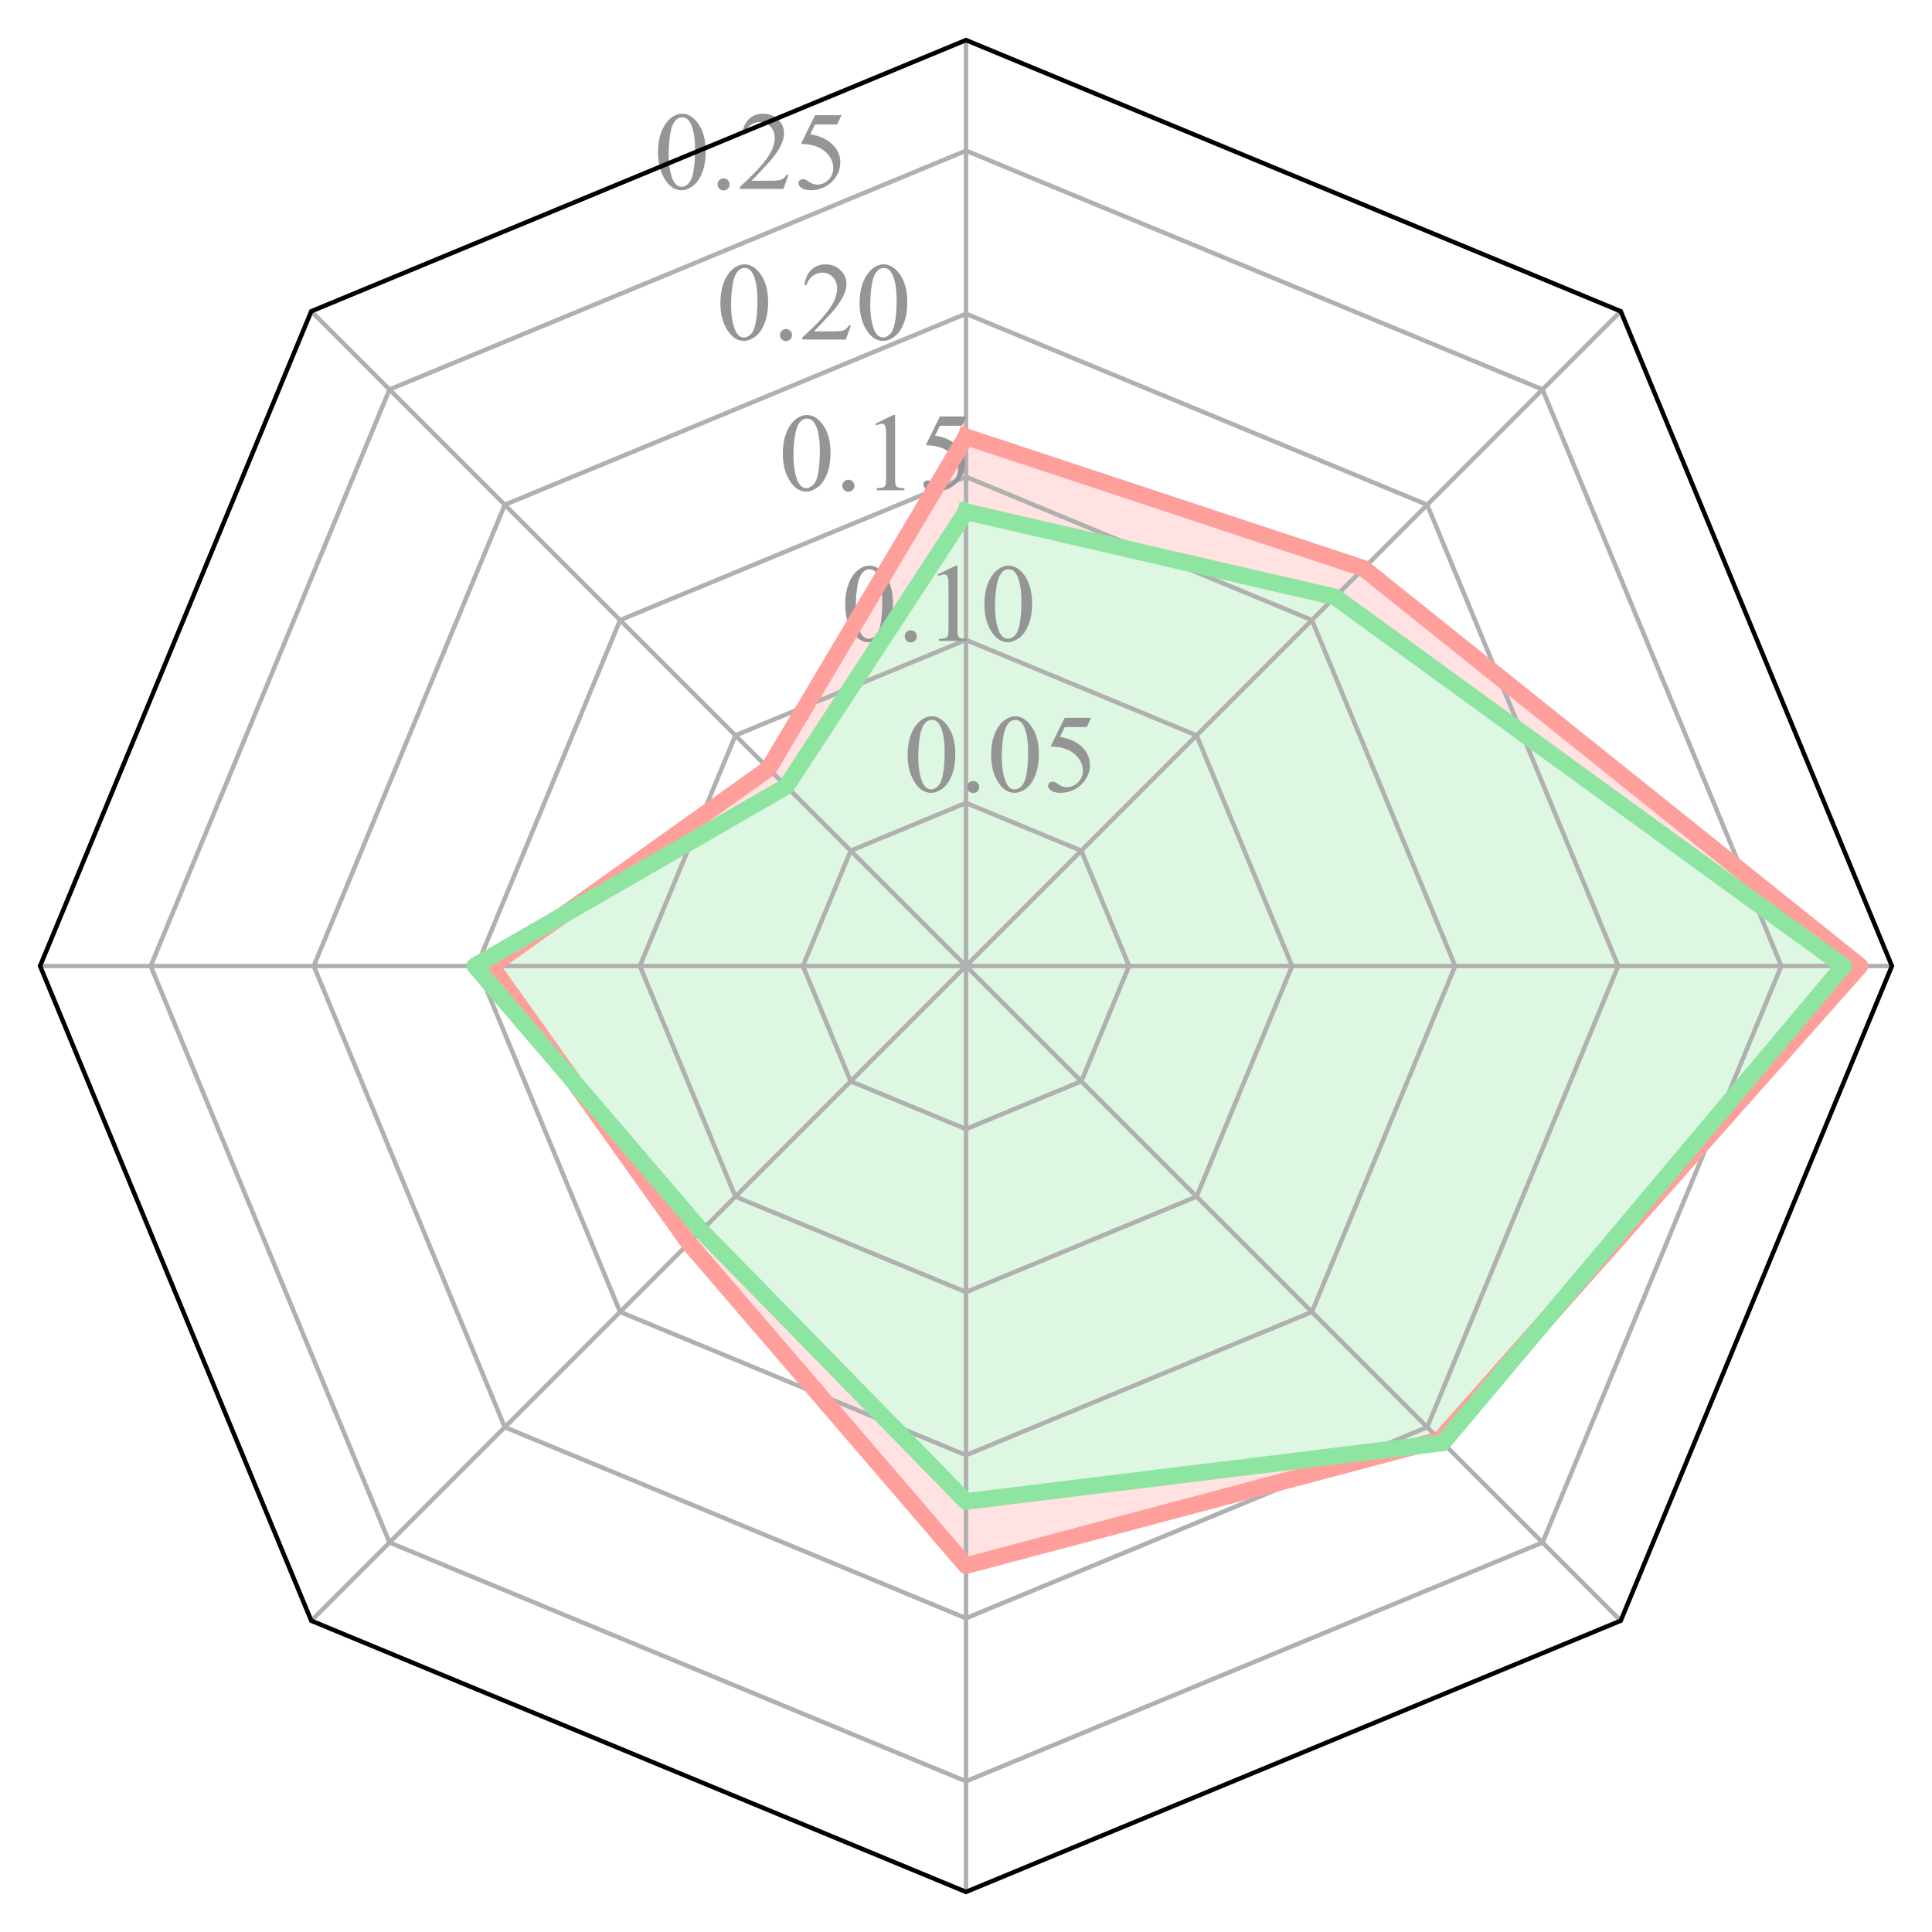
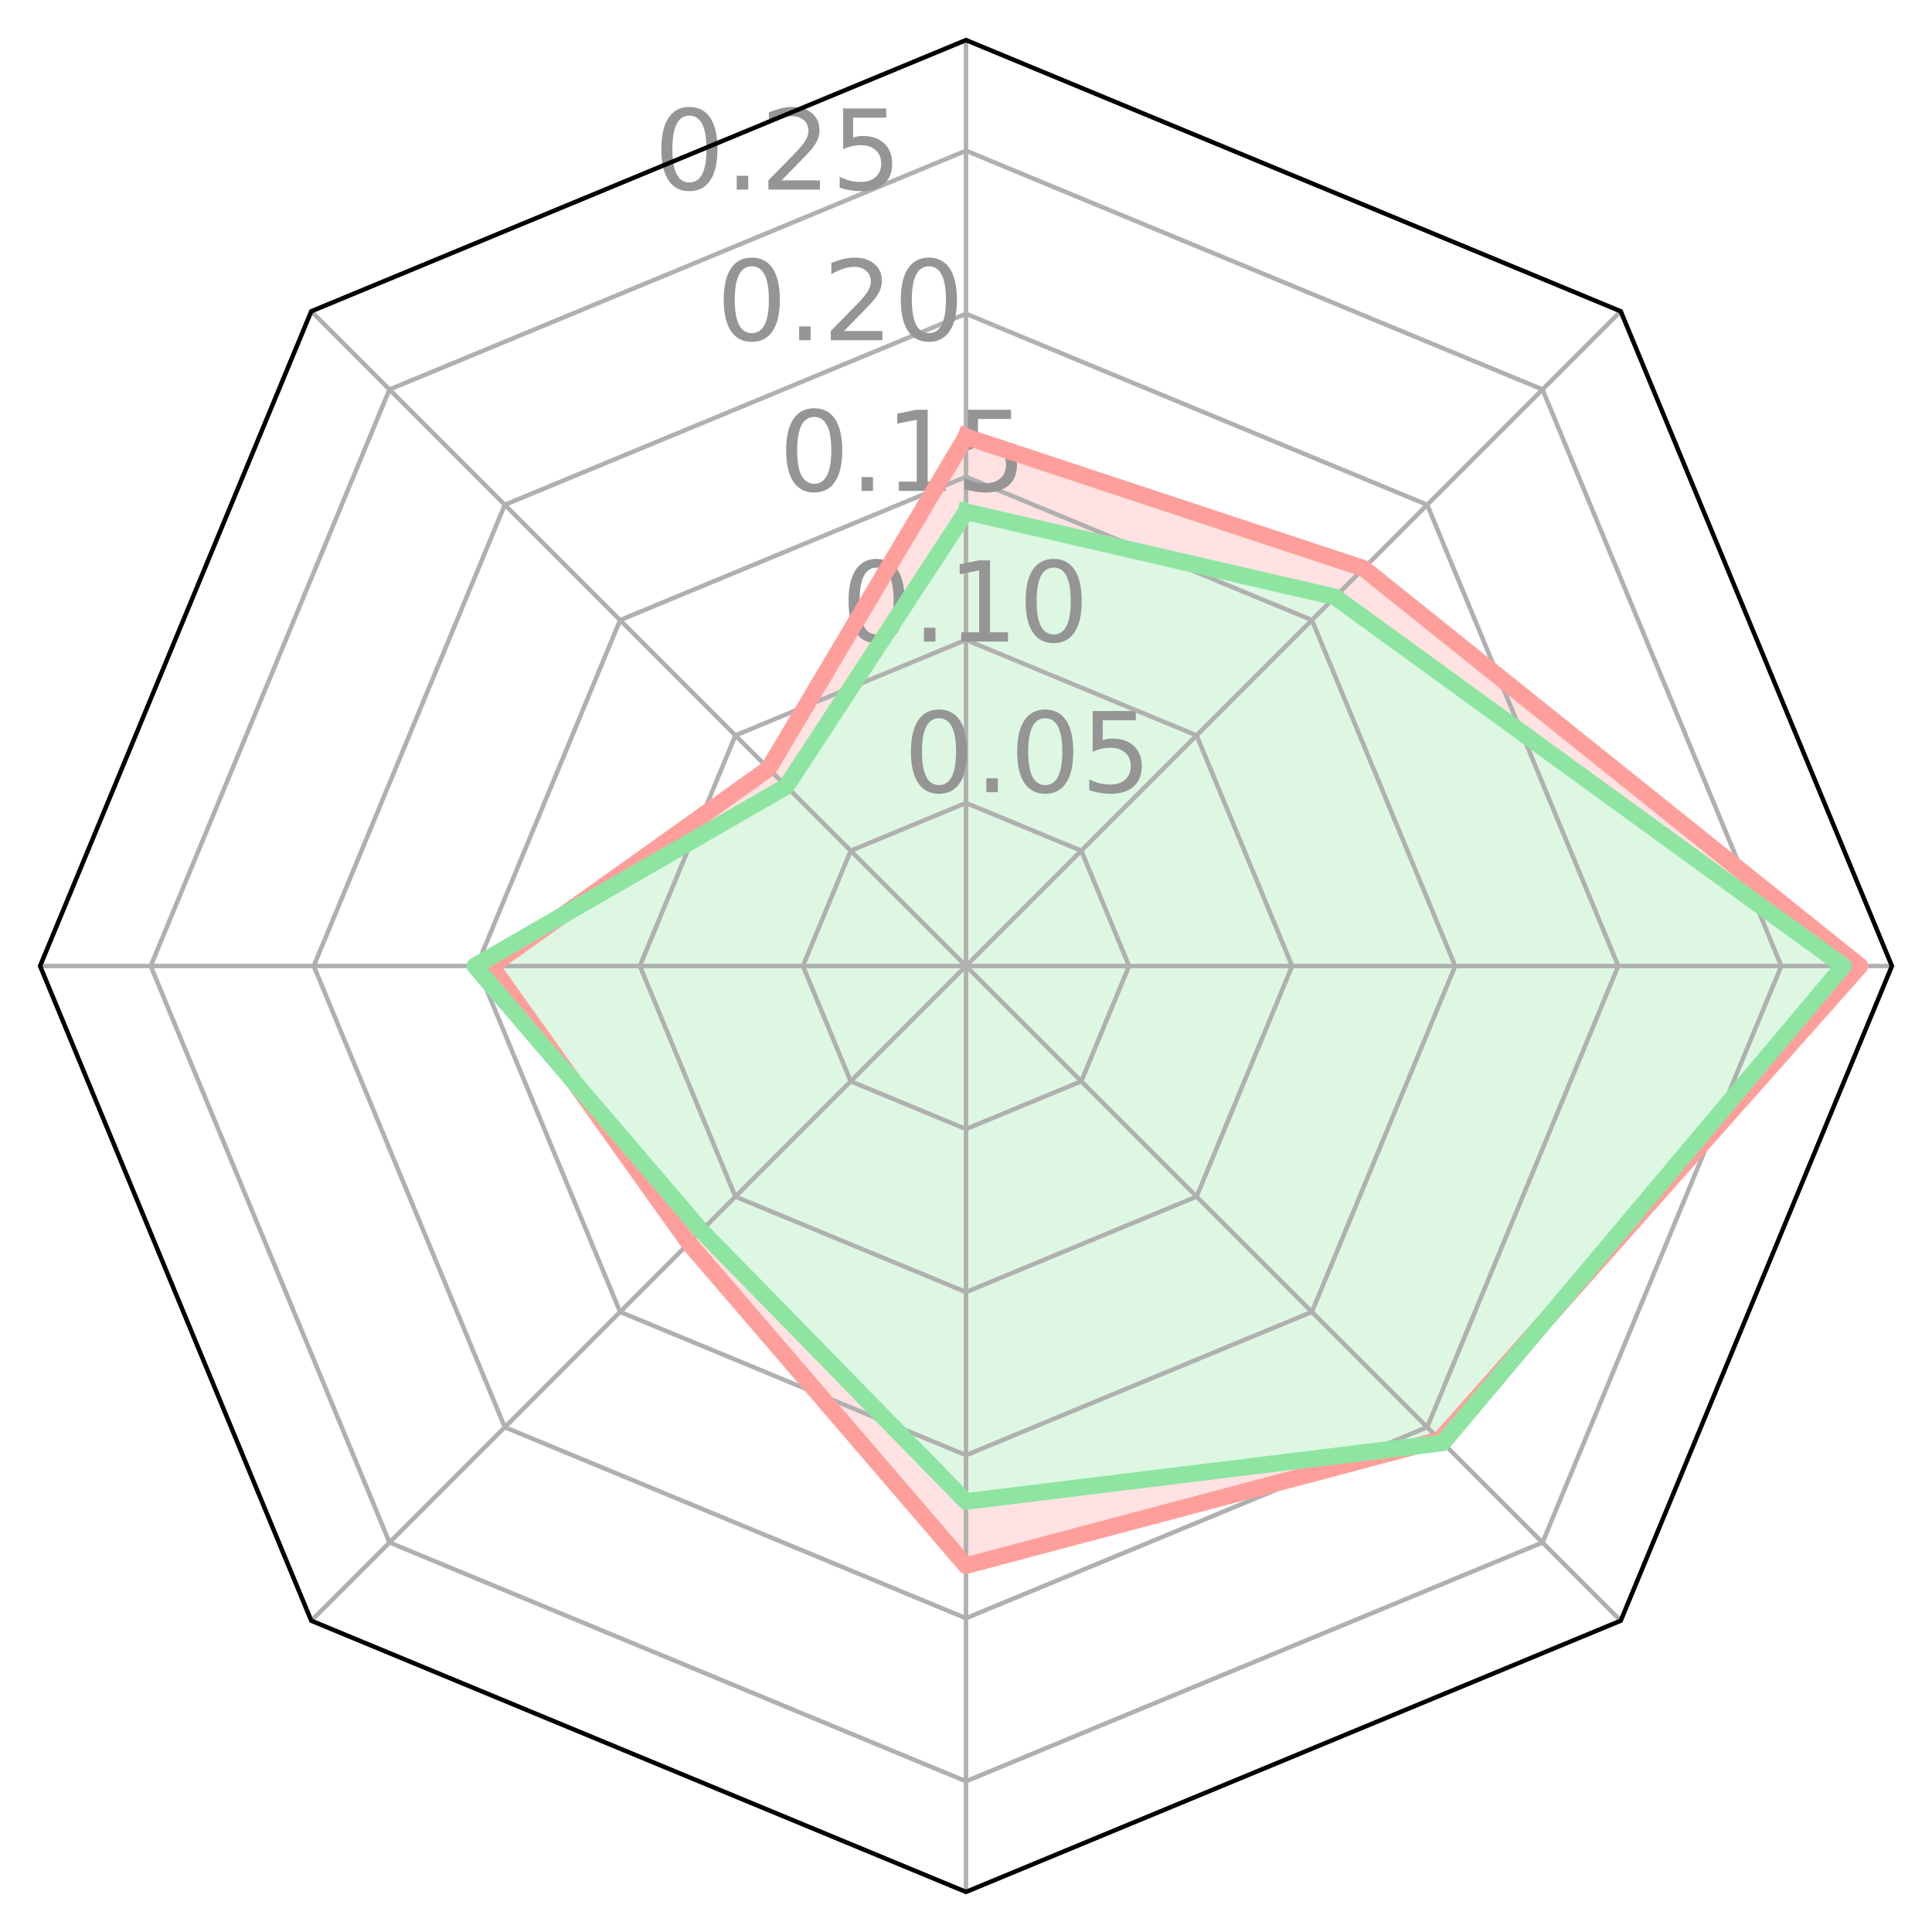
<svg xmlns="http://www.w3.org/2000/svg" xmlns:xlink="http://www.w3.org/1999/xlink" width="347.04pt" height="347.04pt" viewBox="0 0 347.04 347.04" version="1.1">
  <defs>
    <style type="text/css">*{stroke-linejoin: round; stroke-linecap: butt}</style>
  </defs>
  <g id="figure_1">
    <g id="patch_1">
      <path d="M 0 347.04  L 347.04 347.04  L 347.04 -0  L 0 -0  z " style="fill: #ffffff" />
    </g>
    <g id="axes_1">
      <g id="patch_2">
        <path d="M 173.52 7.2  L 55.914 55.914  L 7.2 173.52  L 55.914 291.126  L 173.52 339.84  L 291.126 291.126  L 339.84 173.52  L 291.126 55.914  z " style="fill: #ffffff" />
      </g>
      <g id="patch_3">
-         <path d="M 173.52 78.456  L 138.064 138.064  L 88.274 173.52  L 123.744 223.296  L 173.52 281.225  L 258.624 258.624  L 334.093 173.52  L 244.943 102.097  z " clip-path="url(#p09a767d685)" style="fill: #ff9f9b; opacity: 0.3; stroke: #ff9f9b; stroke-linejoin: miter" />
+         <path d="M 173.52 78.456  L 138.064 138.064  L 88.274 173.52  L 123.744 223.296  L 173.52 281.225  L 258.624 258.624  L 334.093 173.52  L 244.943 102.097  z " clip-path="url(#pca9fb455c3)" style="fill: #ff9f9b; opacity: 0.3; stroke: #ff9f9b; stroke-linejoin: miter" />
      </g>
      <g id="patch_4">
-         <path d="M 173.52 91.926  L 141.252 141.252  L 85.302 173.52  L 125.972 221.068  L 173.52 269.703  L 259.173 259.173  L 331.129 173.52  L 239.81 107.23  z " clip-path="url(#p09a767d685)" style="fill: #ffffff; stroke: #ffffff; stroke-linejoin: miter" />
+         <path d="M 173.52 91.926  L 141.252 141.252  L 85.302 173.52  L 125.972 221.068  L 173.52 269.703  L 259.173 259.173  L 331.129 173.52  L 239.81 107.23  z " clip-path="url(#pca9fb455c3)" style="fill: #ffffff; stroke: #ffffff; stroke-linejoin: miter" />
      </g>
      <g id="patch_5">
-         <path d="M 173.52 91.926  L 141.252 141.252  L 85.302 173.52  L 125.972 221.068  L 173.52 269.703  L 259.173 259.173  L 331.129 173.52  L 239.81 107.23  z " clip-path="url(#p09a767d685)" style="fill: #8de5a1; opacity: 0.3; stroke: #8de5a1; stroke-linejoin: miter" />
+         <path d="M 173.52 91.926  L 141.252 141.252  L 85.302 173.52  L 125.972 221.068  L 173.52 269.703  L 259.173 259.173  L 331.129 173.52  L 239.81 107.23  z " clip-path="url(#pca9fb455c3)" style="fill: #8de5a1; opacity: 0.3; stroke: #8de5a1; stroke-linejoin: miter" />
      </g>
      <g id="matplotlib.axis_1">
        <g id="xtick_1">
          <g id="line2d_1">
-             <path d="M 173.52 173.52  L 173.52 152.73  L 173.52 131.94  L 173.52 111.15  L 173.52 90.36  L 173.52 69.57  L 173.52 48.78  L 173.52 27.99  L 173.52 7.2  " clip-path="url(#p09a767d685)" style="fill: none; stroke: #b0b0b0; stroke-width: 0.8; stroke-linecap: square" />
+             <path d="M 173.52 173.52  L 173.52 152.73  L 173.52 131.94  L 173.52 111.15  L 173.52 90.36  L 173.52 69.57  L 173.52 48.78  L 173.52 27.99  L 173.52 7.2  " clip-path="url(#pca9fb455c3)" style="fill: none; stroke: #b0b0b0; stroke-width: 0.8; stroke-linecap: square" />
          </g>
        </g>
        <g id="xtick_2">
          <g id="line2d_2">
-             <path d="M 173.52 173.52  L 158.819 158.819  L 144.119 144.119  L 129.418 129.418  L 114.717 114.717  L 100.016 100.016  L 85.316 85.316  L 70.615 70.615  L 55.914 55.914  " clip-path="url(#p09a767d685)" style="fill: none; stroke: #b0b0b0; stroke-width: 0.8; stroke-linecap: square" />
+             <path d="M 173.52 173.52  L 158.819 158.819  L 144.119 144.119  L 129.418 129.418  L 114.717 114.717  L 100.016 100.016  L 85.316 85.316  L 70.615 70.615  L 55.914 55.914  " clip-path="url(#pca9fb455c3)" style="fill: none; stroke: #b0b0b0; stroke-width: 0.8; stroke-linecap: square" />
          </g>
        </g>
        <g id="xtick_3">
          <g id="line2d_3">
-             <path d="M 173.52 173.52  L 152.73 173.52  L 131.94 173.52  L 111.15 173.52  L 90.36 173.52  L 69.57 173.52  L 48.78 173.52  L 27.99 173.52  L 7.2 173.52  " clip-path="url(#p09a767d685)" style="fill: none; stroke: #b0b0b0; stroke-width: 0.8; stroke-linecap: square" />
+             <path d="M 173.52 173.52  L 152.73 173.52  L 131.94 173.52  L 111.15 173.52  L 90.36 173.52  L 69.57 173.52  L 48.78 173.52  L 27.99 173.52  L 7.2 173.52  " clip-path="url(#pca9fb455c3)" style="fill: none; stroke: #b0b0b0; stroke-width: 0.8; stroke-linecap: square" />
          </g>
        </g>
        <g id="xtick_4">
          <g id="line2d_4">
-             <path d="M 173.52 173.52  L 158.819 188.221  L 144.119 202.922  L 129.418 217.622  L 114.717 232.323  L 100.016 247.024  L 85.316 261.724  L 70.615 276.425  L 55.914 291.126  " clip-path="url(#p09a767d685)" style="fill: none; stroke: #b0b0b0; stroke-width: 0.8; stroke-linecap: square" />
+             <path d="M 173.52 173.52  L 158.819 188.221  L 144.119 202.922  L 129.418 217.622  L 114.717 232.323  L 100.016 247.024  L 85.316 261.724  L 70.615 276.425  L 55.914 291.126  " clip-path="url(#pca9fb455c3)" style="fill: none; stroke: #b0b0b0; stroke-width: 0.8; stroke-linecap: square" />
          </g>
        </g>
        <g id="xtick_5">
          <g id="line2d_5">
-             <path d="M 173.52 173.52  L 173.52 194.31  L 173.52 215.1  L 173.52 235.89  L 173.52 256.68  L 173.52 277.47  L 173.52 298.26  L 173.52 319.05  L 173.52 339.84  " clip-path="url(#p09a767d685)" style="fill: none; stroke: #b0b0b0; stroke-width: 0.8; stroke-linecap: square" />
+             <path d="M 173.52 173.52  L 173.52 194.31  L 173.52 215.1  L 173.52 235.89  L 173.52 256.68  L 173.52 277.47  L 173.52 298.26  L 173.52 319.05  L 173.52 339.84  " clip-path="url(#pca9fb455c3)" style="fill: none; stroke: #b0b0b0; stroke-width: 0.8; stroke-linecap: square" />
          </g>
        </g>
        <g id="xtick_6">
          <g id="line2d_6">
-             <path d="M 173.52 173.52  L 188.221 188.221  L 202.922 202.922  L 217.622 217.622  L 232.323 232.323  L 247.024 247.024  L 261.724 261.724  L 276.425 276.425  L 291.126 291.126  " clip-path="url(#p09a767d685)" style="fill: none; stroke: #b0b0b0; stroke-width: 0.8; stroke-linecap: square" />
+             <path d="M 173.52 173.52  L 188.221 188.221  L 202.922 202.922  L 217.622 217.622  L 232.323 232.323  L 247.024 247.024  L 261.724 261.724  L 276.425 276.425  L 291.126 291.126  " clip-path="url(#pca9fb455c3)" style="fill: none; stroke: #b0b0b0; stroke-width: 0.8; stroke-linecap: square" />
          </g>
        </g>
        <g id="xtick_7">
          <g id="line2d_7">
-             <path d="M 173.52 173.52  L 194.31 173.52  L 215.1 173.52  L 235.89 173.52  L 256.68 173.52  L 277.47 173.52  L 298.26 173.52  L 319.05 173.52  L 339.84 173.52  " clip-path="url(#p09a767d685)" style="fill: none; stroke: #b0b0b0; stroke-width: 0.8; stroke-linecap: square" />
+             <path d="M 173.52 173.52  L 194.31 173.52  L 215.1 173.52  L 235.89 173.52  L 256.68 173.52  L 277.47 173.52  L 298.26 173.52  L 319.05 173.52  L 339.84 173.52  " clip-path="url(#pca9fb455c3)" style="fill: none; stroke: #b0b0b0; stroke-width: 0.8; stroke-linecap: square" />
          </g>
        </g>
        <g id="xtick_8">
          <g id="line2d_8">
-             <path d="M 173.52 173.52  L 188.221 158.819  L 202.922 144.119  L 217.622 129.418  L 232.323 114.717  L 247.024 100.016  L 261.724 85.316  L 276.425 70.615  L 291.126 55.914  " clip-path="url(#p09a767d685)" style="fill: none; stroke: #b0b0b0; stroke-width: 0.8; stroke-linecap: square" />
+             <path d="M 173.52 173.52  L 188.221 158.819  L 202.922 144.119  L 217.622 129.418  L 232.323 114.717  L 247.024 100.016  L 261.724 85.316  L 276.425 70.615  L 291.126 55.914  " clip-path="url(#pca9fb455c3)" style="fill: none; stroke: #b0b0b0; stroke-width: 0.8; stroke-linecap: square" />
          </g>
        </g>
      </g>
      <g id="matplotlib.axis_2">
        <g id="ytick_1">
          <g id="line2d_9">
-             <path d="M 173.52 144.23  L 152.809 152.809  L 144.23 173.52  L 152.809 194.231  L 173.52 202.81  L 194.231 194.231  L 202.81 173.52  L 194.231 152.809  L 173.52 144.23  " clip-path="url(#p09a767d685)" style="fill: none; stroke: #b0b0b0; stroke-width: 0.8; stroke-linecap: square" />
+             <path d="M 173.52 144.23  L 152.809 152.809  L 144.23 173.52  L 152.809 194.231  L 173.52 202.81  L 194.231 194.231  L 202.81 173.52  L 194.231 152.809  L 173.52 144.23  " clip-path="url(#pca9fb455c3)" style="fill: none; stroke: #b0b0b0; stroke-width: 0.8; stroke-linecap: square" />
          </g>
          <g id="text_1">
-             <g style="fill: #959595" transform="translate(162.3111 142.1813) scale(0.2 -0.2)">
+             <g style="fill: #959595" transform="translate(162.3111 142.3) scale(0.2 -0.2)">
              <defs>
-                 <path id="TimesNewRomanPSMT-30" d="M 231 2094  Q 231 2819 450 3342  Q 669 3866 1031 4122  Q 1313 4325 1613 4325  Q 2100 4325 2488 3828  Q 2972 3213 2972 2159  Q 2972 1422 2759 906  Q 2547 391 2217 158  Q 1888 -75 1581 -75  Q 975 -75 572 641  Q 231 1244 231 2094  z M 844 2016  Q 844 1141 1059 588  Q 1238 122 1591 122  Q 1759 122 1940 273  Q 2122 425 2216 781  Q 2359 1319 2359 2297  Q 2359 3022 2209 3506  Q 2097 3866 1919 4016  Q 1791 4119 1609 4119  Q 1397 4119 1231 3928  Q 1006 3669 925 3112  Q 844 2556 844 2016  z " transform="scale(0.015625)" />
-                 <path id="TimesNewRomanPSMT-2e" d="M 800 606  Q 947 606 1047 504  Q 1147 403 1147 259  Q 1147 116 1045 14  Q 944 -88 800 -88  Q 656 -88 554 14  Q 453 116 453 259  Q 453 406 554 506  Q 656 606 800 606  z " transform="scale(0.015625)" />
-                 <path id="TimesNewRomanPSMT-35" d="M 2778 4238  L 2534 3706  L 1259 3706  L 981 3138  Q 1809 3016 2294 2522  Q 2709 2097 2709 1522  Q 2709 1188 2573 903  Q 2438 619 2231 419  Q 2025 219 1772 97  Q 1413 -75 1034 -75  Q 653 -75 479 54  Q 306 184 306 341  Q 306 428 378 495  Q 450 563 559 563  Q 641 563 702 538  Q 763 513 909 409  Q 1144 247 1384 247  Q 1750 247 2026 523  Q 2303 800 2303 1197  Q 2303 1581 2056 1914  Q 1809 2247 1375 2428  Q 1034 2569 447 2591  L 1259 4238  L 2778 4238  z " transform="scale(0.015625)" />
+                 <path id="DejaVuSans-30" d="M 2034 4250  Q 1547 4250 1301 3770  Q 1056 3291 1056 2328  Q 1056 1369 1301 889  Q 1547 409 2034 409  Q 2525 409 2770 889  Q 3016 1369 3016 2328  Q 3016 3291 2770 3770  Q 2525 4250 2034 4250  z M 2034 4750  Q 2819 4750 3233 4129  Q 3647 3509 3647 2328  Q 3647 1150 3233 529  Q 2819 -91 2034 -91  Q 1250 -91 836 529  Q 422 1150 422 2328  Q 422 3509 836 4129  Q 1250 4750 2034 4750  z " transform="scale(0.015625)" />
+                 <path id="DejaVuSans-2e" d="M 684 794  L 1344 794  L 1344 0  L 684 0  L 684 794  z " transform="scale(0.015625)" />
+                 <path id="DejaVuSans-35" d="M 691 4666  L 3169 4666  L 3169 4134  L 1269 4134  L 1269 2991  Q 1406 3038 1543 3061  Q 1681 3084 1819 3084  Q 2600 3084 3056 2656  Q 3513 2228 3513 1497  Q 3513 744 3044 326  Q 2575 -91 1722 -91  Q 1428 -91 1123 -41  Q 819 9 494 109  L 494 744  Q 775 591 1075 516  Q 1375 441 1709 441  Q 2250 441 2565 725  Q 2881 1009 2881 1497  Q 2881 1984 2565 2268  Q 2250 2553 1709 2553  Q 1456 2553 1204 2497  Q 953 2441 691 2322  L 691 4666  z " transform="scale(0.015625)" />
              </defs>
-               <use xlink:href="#TimesNewRomanPSMT-30" />
-               <use xlink:href="#TimesNewRomanPSMT-2e" x="50" />
-               <use xlink:href="#TimesNewRomanPSMT-30" x="75" />
-               <use xlink:href="#TimesNewRomanPSMT-35" x="125" />
+               <use xlink:href="#DejaVuSans-30" />
+               <use xlink:href="#DejaVuSans-2e" x="63.623" />
+               <use xlink:href="#DejaVuSans-30" x="95.41" />
+               <use xlink:href="#DejaVuSans-35" x="159.033" />
            </g>
          </g>
        </g>
        <g id="ytick_2">
          <g id="line2d_10">
-             <path d="M 173.52 114.94  L 132.097 132.097  L 114.94 173.52  L 132.097 214.943  L 173.52 232.1  L 214.943 214.943  L 232.1 173.52  L 214.943 132.097  L 173.52 114.94  " clip-path="url(#p09a767d685)" style="fill: none; stroke: #b0b0b0; stroke-width: 0.8; stroke-linecap: square" />
+             <path d="M 173.52 114.94  L 132.097 132.097  L 114.94 173.52  L 132.097 214.943  L 173.52 232.1  L 214.943 214.943  L 232.1 173.52  L 214.943 132.097  L 173.52 114.94  " clip-path="url(#pca9fb455c3)" style="fill: none; stroke: #b0b0b0; stroke-width: 0.8; stroke-linecap: square" />
          </g>
          <g id="text_2">
-             <g style="fill: #959595" transform="translate(151.1023 115.1207) scale(0.2 -0.2)">
+             <g style="fill: #959595" transform="translate(151.1023 115.2394) scale(0.2 -0.2)">
              <defs>
-                 <path id="TimesNewRomanPSMT-31" d="M 750 3822  L 1781 4325  L 1884 4325  L 1884 747  Q 1884 391 1914 303  Q 1944 216 2037 169  Q 2131 122 2419 116  L 2419 0  L 825 0  L 825 116  Q 1125 122 1212 167  Q 1300 213 1334 289  Q 1369 366 1369 747  L 1369 3034  Q 1369 3497 1338 3628  Q 1316 3728 1258 3775  Q 1200 3822 1119 3822  Q 1003 3822 797 3725  L 750 3822  z " transform="scale(0.015625)" />
+                 <path id="DejaVuSans-31" d="M 794 531  L 1825 531  L 1825 4091  L 703 3866  L 703 4441  L 1819 4666  L 2450 4666  L 2450 531  L 3481 531  L 3481 0  L 794 0  L 794 531  z " transform="scale(0.015625)" />
              </defs>
-               <use xlink:href="#TimesNewRomanPSMT-30" />
-               <use xlink:href="#TimesNewRomanPSMT-2e" x="50" />
-               <use xlink:href="#TimesNewRomanPSMT-31" x="75" />
-               <use xlink:href="#TimesNewRomanPSMT-30" x="125" />
+               <use xlink:href="#DejaVuSans-30" />
+               <use xlink:href="#DejaVuSans-2e" x="63.623" />
+               <use xlink:href="#DejaVuSans-31" x="95.41" />
+               <use xlink:href="#DejaVuSans-30" x="159.033" />
            </g>
          </g>
        </g>
        <g id="ytick_3">
          <g id="line2d_11">
-             <path d="M 173.52 85.649  L 111.386 111.386  L 85.649 173.52  L 111.386 235.654  L 173.52 261.391  L 235.654 235.654  L 261.391 173.52  L 235.654 111.386  L 173.52 85.649  " clip-path="url(#p09a767d685)" style="fill: none; stroke: #b0b0b0; stroke-width: 0.8; stroke-linecap: square" />
+             <path d="M 173.52 85.649  L 111.386 111.386  L 85.649 173.52  L 111.386 235.654  L 173.52 261.391  L 235.654 235.654  L 261.391 173.52  L 235.654 111.386  L 173.52 85.649  " clip-path="url(#pca9fb455c3)" style="fill: none; stroke: #b0b0b0; stroke-width: 0.8; stroke-linecap: square" />
          </g>
          <g id="text_3">
-             <g style="fill: #959595" transform="translate(139.8934 88.06008) scale(0.2 -0.2)">
-               <use xlink:href="#TimesNewRomanPSMT-30" />
-               <use xlink:href="#TimesNewRomanPSMT-2e" x="50" />
-               <use xlink:href="#TimesNewRomanPSMT-31" x="75" />
-               <use xlink:href="#TimesNewRomanPSMT-35" x="125" />
+             <g style="fill: #959595" transform="translate(139.8934 88.17883) scale(0.2 -0.2)">
+               <use xlink:href="#DejaVuSans-30" />
+               <use xlink:href="#DejaVuSans-2e" x="63.623" />
+               <use xlink:href="#DejaVuSans-31" x="95.41" />
+               <use xlink:href="#DejaVuSans-35" x="159.033" />
            </g>
          </g>
        </g>
        <g id="ytick_4">
          <g id="line2d_12">
-             <path d="M 173.52 56.359  L 90.675 90.675  L 56.359 173.52  L 90.675 256.365  L 173.52 290.681  L 256.365 256.365  L 290.681 173.52  L 256.365 90.675  L 173.52 56.359  " clip-path="url(#p09a767d685)" style="fill: none; stroke: #b0b0b0; stroke-width: 0.8; stroke-linecap: square" />
+             <path d="M 173.52 56.359  L 90.675 90.675  L 56.359 173.52  L 90.675 256.365  L 173.52 290.681  L 256.365 256.365  L 290.681 173.52  L 256.365 90.675  L 173.52 56.359  " clip-path="url(#pca9fb455c3)" style="fill: none; stroke: #b0b0b0; stroke-width: 0.8; stroke-linecap: square" />
          </g>
          <g id="text_4">
-             <g style="fill: #959595" transform="translate(128.6845 60.99948) scale(0.2 -0.2)">
+             <g style="fill: #959595" transform="translate(128.6845 61.11823) scale(0.2 -0.2)">
              <defs>
-                 <path id="TimesNewRomanPSMT-32" d="M 2934 816  L 2638 0  L 138 0  L 138 116  Q 1241 1122 1691 1759  Q 2141 2397 2141 2925  Q 2141 3328 1894 3587  Q 1647 3847 1303 3847  Q 991 3847 742 3664  Q 494 3481 375 3128  L 259 3128  Q 338 3706 661 4015  Q 984 4325 1469 4325  Q 1984 4325 2329 3994  Q 2675 3663 2675 3213  Q 2675 2891 2525 2569  Q 2294 2063 1775 1497  Q 997 647 803 472  L 1909 472  Q 2247 472 2383 497  Q 2519 522 2628 598  Q 2738 675 2819 816  L 2934 816  z " transform="scale(0.015625)" />
+                 <path id="DejaVuSans-32" d="M 1228 531  L 3431 531  L 3431 0  L 469 0  L 469 531  Q 828 903 1448 1529  Q 2069 2156 2228 2338  Q 2531 2678 2651 2914  Q 2772 3150 2772 3378  Q 2772 3750 2511 3984  Q 2250 4219 1831 4219  Q 1534 4219 1204 4116  Q 875 4013 500 3803  L 500 4441  Q 881 4594 1212 4672  Q 1544 4750 1819 4750  Q 2544 4750 2975 4387  Q 3406 4025 3406 3419  Q 3406 3131 3298 2873  Q 3191 2616 2906 2266  Q 2828 2175 2409 1742  Q 1991 1309 1228 531  z " transform="scale(0.015625)" />
              </defs>
-               <use xlink:href="#TimesNewRomanPSMT-30" />
-               <use xlink:href="#TimesNewRomanPSMT-2e" x="50" />
-               <use xlink:href="#TimesNewRomanPSMT-32" x="75" />
-               <use xlink:href="#TimesNewRomanPSMT-30" x="125" />
+               <use xlink:href="#DejaVuSans-30" />
+               <use xlink:href="#DejaVuSans-2e" x="63.623" />
+               <use xlink:href="#DejaVuSans-32" x="95.41" />
+               <use xlink:href="#DejaVuSans-30" x="159.033" />
            </g>
          </g>
        </g>
        <g id="ytick_5">
          <g id="line2d_13">
-             <path d="M 173.52 27.069  L 69.964 69.964  L 27.069 173.52  L 69.964 277.076  L 173.52 319.971  L 277.076 277.076  L 319.971 173.52  L 277.076 69.964  L 173.52 27.069  " clip-path="url(#p09a767d685)" style="fill: none; stroke: #b0b0b0; stroke-width: 0.8; stroke-linecap: square" />
+             <path d="M 173.52 27.069  L 69.964 69.964  L 27.069 173.52  L 69.964 277.076  L 173.52 319.971  L 277.076 277.076  L 319.971 173.52  L 277.076 69.964  L 173.52 27.069  " clip-path="url(#pca9fb455c3)" style="fill: none; stroke: #b0b0b0; stroke-width: 0.8; stroke-linecap: square" />
          </g>
          <g id="text_5">
-             <g style="fill: #959595" transform="translate(117.4757 33.93888) scale(0.2 -0.2)">
-               <use xlink:href="#TimesNewRomanPSMT-30" />
-               <use xlink:href="#TimesNewRomanPSMT-2e" x="50" />
-               <use xlink:href="#TimesNewRomanPSMT-32" x="75" />
-               <use xlink:href="#TimesNewRomanPSMT-35" x="125" />
+             <g style="fill: #959595" transform="translate(117.4757 34.05763) scale(0.2 -0.2)">
+               <use xlink:href="#DejaVuSans-30" />
+               <use xlink:href="#DejaVuSans-2e" x="63.623" />
+               <use xlink:href="#DejaVuSans-32" x="95.41" />
+               <use xlink:href="#DejaVuSans-35" x="159.033" />
            </g>
          </g>
        </g>
      </g>
      <g id="line2d_14">
-         <path d="M 173.52 78.456  L 138.064 138.064  L 88.274 173.52  L 123.744 223.296  L 173.52 281.225  L 258.624 258.624  L 334.093 173.52  L 244.943 102.097  L 173.52 78.456  " clip-path="url(#p09a767d685)" style="fill: none; stroke: #ff9f9b; stroke-width: 3; stroke-linecap: square" />
+         <path d="M 173.52 78.456  L 138.064 138.064  L 88.274 173.52  L 123.744 223.296  L 173.52 281.225  L 258.624 258.624  L 334.093 173.52  L 244.943 102.097  L 173.52 78.456  " clip-path="url(#pca9fb455c3)" style="fill: none; stroke: #ff9f9b; stroke-width: 3; stroke-linecap: square" />
      </g>
      <g id="line2d_15">
-         <path d="M 173.52 91.926  L 141.252 141.252  L 85.302 173.52  L 125.972 221.068  L 173.52 269.703  L 259.173 259.173  L 331.129 173.52  L 239.81 107.23  L 173.52 91.926  " clip-path="url(#p09a767d685)" style="fill: none; stroke: #8de5a1; stroke-width: 3; stroke-linecap: square" />
+         <path d="M 173.52 91.926  L 141.252 141.252  L 85.302 173.52  L 125.972 221.068  L 173.52 269.703  L 259.173 259.173  L 331.129 173.52  L 239.81 107.23  L 173.52 91.926  " clip-path="url(#pca9fb455c3)" style="fill: none; stroke: #8de5a1; stroke-width: 3; stroke-linecap: square" />
      </g>
      <g id="patch_6">
        <path d="M 173.52 7.2  L 55.914 55.914  L 7.2 173.52  L 55.914 291.126  L 173.52 339.84  L 291.126 291.126  L 339.84 173.52  L 291.126 55.914  L 173.52 7.2  z " style="fill: none; stroke: #000000; stroke-width: 0.8; stroke-linejoin: miter; stroke-linecap: square" />
      </g>
    </g>
  </g>
  <defs>
-     <clipPath id="p09a767d685">
+     <clipPath id="pca9fb455c3">
      <path d="M 173.52 7.2  L 55.914 55.914  L 7.2 173.52  L 55.914 291.126  L 173.52 339.84  L 291.126 291.126  L 339.84 173.52  L 291.126 55.914  z " />
    </clipPath>
  </defs>
</svg>
